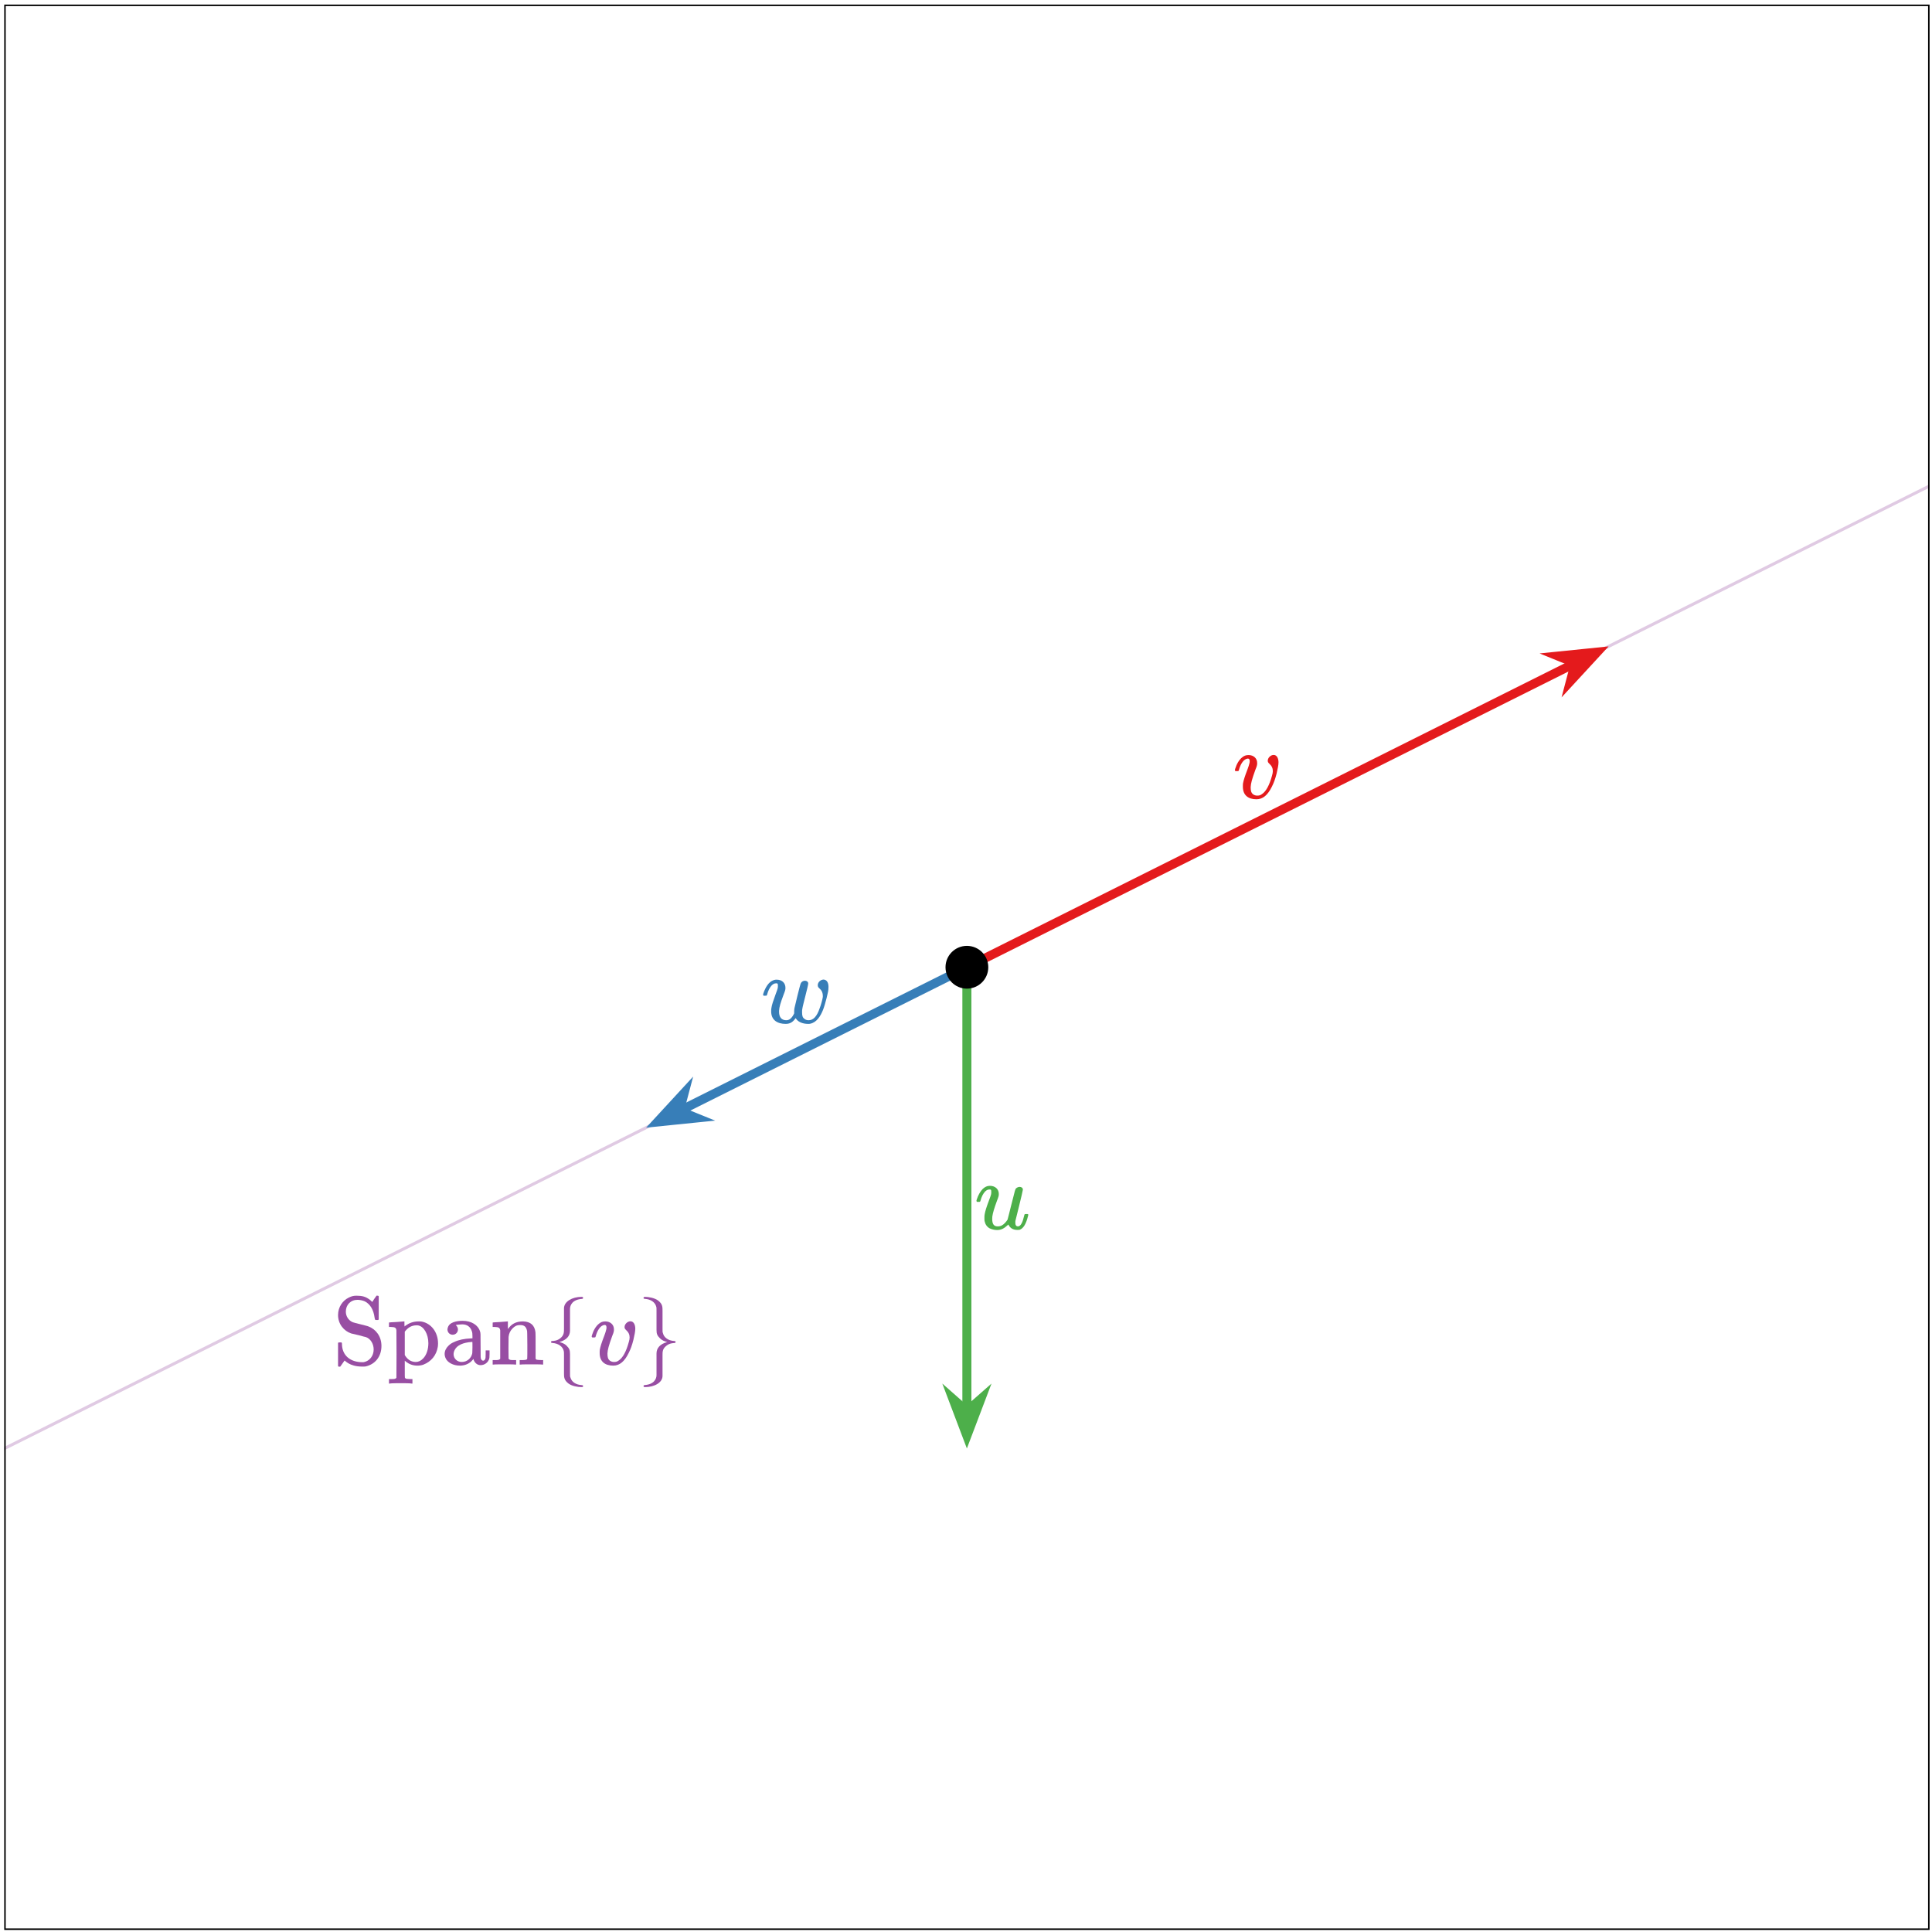
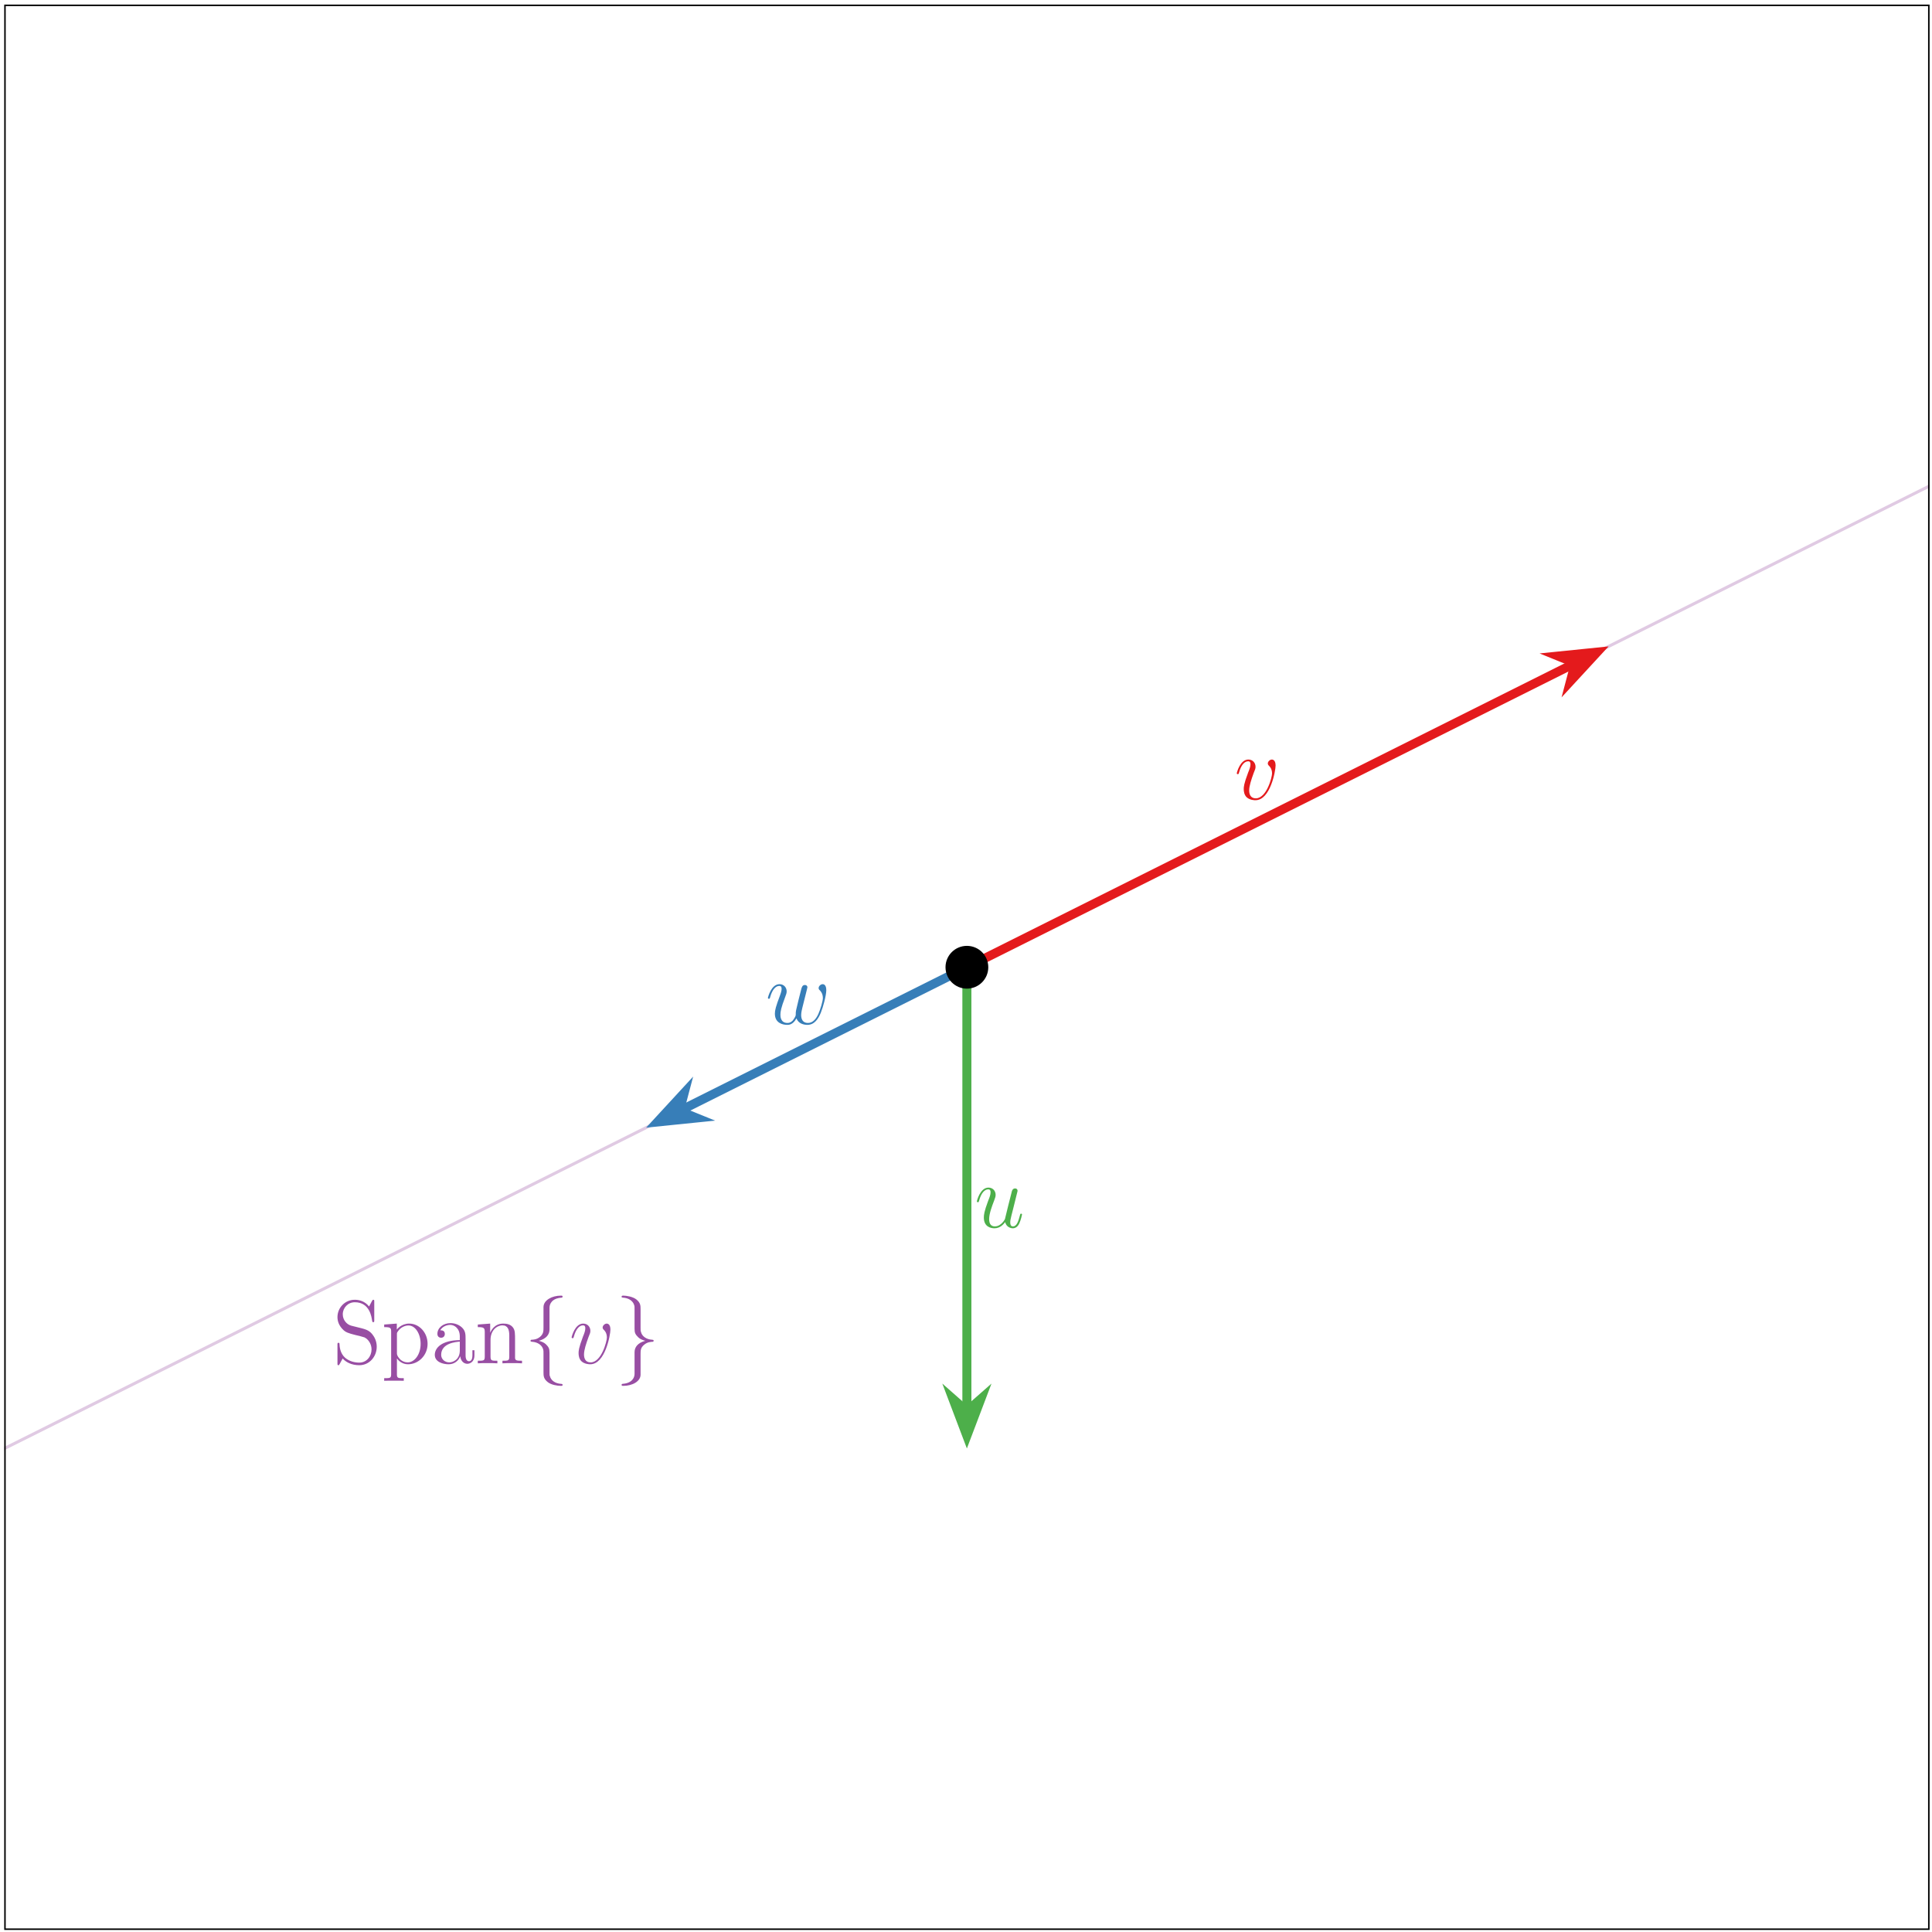
<svg xmlns="http://www.w3.org/2000/svg" xmlns:xlink="http://www.w3.org/1999/xlink" width="256pt" height="256pt" viewBox="0 0 256 256" version="1.1">
  <defs>
    <g>
      <symbol overflow="visible" id="glyph0-0">
-         <path style="stroke:none;" d="M 0.641 0 L 2.594 0 L 2.594 -6.906 L 0.641 -6.906 Z M 1.297 -0.641 L 1.297 -6.25 L 1.938 -6.25 L 1.938 -0.641 Z M 1.297 -0.641 " />
+         <path style="stroke:none;" d="" />
      </symbol>
      <symbol overflow="visible" id="glyph0-1">
-         <path style="stroke:none;" d="M 1.156 -2.938 L 0.984 -2.938 C 0.797 -2.938 0.75 -2.922 0.719 -2.875 C 0.719 -2.844 0.719 -2.469 0.719 -1.312 L 0.719 0.203 C 0.766 0.266 0.766 0.281 0.875 0.281 C 0.953 0.281 0.984 0.281 1.016 0.266 C 1.016 0.25 1.469 -0.359 1.578 -0.531 C 1.625 -0.578 2.188 0.266 3.906 0.266 C 4.188 0.266 4.234 0.266 4.359 0.25 C 5.594 -0.016 6.469 -1.016 6.469 -2.469 C 6.469 -3.75 5.719 -4.672 4.797 -5.031 C 4.594 -5.141 2.844 -5.516 2.594 -5.641 C 2.062 -5.906 1.75 -6.438 1.75 -7.016 C 1.75 -7.922 2.391 -8.578 3.297 -8.578 C 3.609 -8.578 3.969 -8.5 4.266 -8.375 C 4.969 -8.016 5.422 -7.281 5.562 -6.203 C 5.625 -5.922 5.609 -5.906 5.797 -5.906 L 6.031 -5.906 L 6.109 -5.984 L 6.109 -9.047 C 6.062 -9.109 6.062 -9.125 5.953 -9.125 C 5.875 -9.125 5.844 -9.125 5.812 -9.125 C 5.797 -9.109 5.672 -8.906 5.516 -8.703 L 5.25 -8.297 C 5.141 -8.406 4.969 -8.578 4.812 -8.672 C 4.344 -9 3.906 -9.125 3.141 -9.125 C 2.719 -9.125 2.453 -9.031 2.109 -8.859 C 1.359 -8.484 0.719 -7.656 0.719 -6.562 C 0.719 -5.375 1.484 -4.453 2.453 -4.125 C 2.516 -4.109 2.969 -4 3.453 -3.891 C 3.906 -3.75 4.359 -3.656 4.406 -3.641 C 5.016 -3.438 5.438 -2.75 5.438 -2 C 5.438 -1.156 4.906 -0.484 4.156 -0.328 C 4.109 -0.312 4.031 -0.312 3.953 -0.312 C 2.344 -0.312 1.234 -1.203 1.234 -2.766 C 1.234 -2.891 1.203 -2.891 1.156 -2.938 Z M 1.156 -2.938 " />
+         <path style="stroke:none;" d="M 2.484 -4.984 C 1.875 -5.141 1.344 -5.734 1.344 -6.5 C 1.344 -7.344 2.016 -8.094 2.938 -8.094 C 4.906 -8.094 5.156 -6.156 5.234 -5.641 C 5.266 -5.5 5.266 -5.453 5.375 -5.453 C 5.516 -5.453 5.516 -5.516 5.516 -5.719 L 5.516 -8.141 C 5.516 -8.359 5.516 -8.422 5.391 -8.422 C 5.359 -8.422 5.312 -8.422 5.219 -8.266 L 4.828 -7.531 C 4.25 -8.266 3.469 -8.422 2.938 -8.422 C 1.609 -8.422 0.641 -7.344 0.641 -6.125 C 0.641 -5.562 0.844 -5.031 1.297 -4.547 C 1.703 -4.094 2.125 -3.984 2.969 -3.766 C 3.391 -3.672 4.047 -3.5 4.219 -3.438 C 4.781 -3.156 5.156 -2.516 5.156 -1.844 C 5.156 -0.938 4.516 -0.094 3.531 -0.094 C 2.984 -0.094 2.25 -0.234 1.656 -0.734 C 0.969 -1.359 0.922 -2.219 0.906 -2.625 C 0.891 -2.719 0.797 -2.719 0.781 -2.719 C 0.641 -2.719 0.641 -2.656 0.641 -2.438 L 0.641 -0.031 C 0.641 0.188 0.641 0.25 0.766 0.25 C 0.844 0.25 0.844 0.234 0.938 0.078 C 0.984 -0.016 1.234 -0.453 1.328 -0.641 C 1.75 -0.156 2.516 0.25 3.531 0.25 C 4.875 0.25 5.844 -0.891 5.844 -2.203 C 5.844 -2.922 5.562 -3.469 5.25 -3.859 C 4.812 -4.406 4.266 -4.531 3.797 -4.656 Z M 2.484 -4.984 " />
      </symbol>
      <symbol overflow="visible" id="glyph0-2">
-         <path style="stroke:none;" d="M 0.469 1.922 L 0.266 1.922 L 0.266 2.516 L 0.359 2.516 C 0.531 2.469 1.516 2.469 1.812 2.469 C 2.109 2.469 3.094 2.469 3.266 2.516 L 3.375 2.516 L 3.375 1.922 L 3.156 1.922 C 2.906 1.922 2.609 1.891 2.531 1.875 C 2.469 1.859 2.391 1.781 2.375 1.734 C 2.359 1.703 2.359 1.328 2.359 0.578 L 2.359 -0.516 L 2.469 -0.422 C 2.906 -0.047 3.453 0.141 4.016 0.141 C 4.281 0.141 4.547 0.109 4.812 0.016 C 5.859 -0.391 6.547 -1.219 6.734 -2.344 C 6.75 -2.453 6.766 -2.609 6.766 -2.797 C 6.766 -4.344 5.812 -5.453 4.641 -5.688 C 4.5 -5.719 4.438 -5.719 4.219 -5.719 C 3.453 -5.719 2.906 -5.484 2.438 -5.141 L 2.328 -5.047 L 2.312 -5.391 L 2.312 -5.719 L 2.281 -5.719 C 2.25 -5.719 1.797 -5.688 1.266 -5.641 C 0.734 -5.625 0.297 -5.578 0.281 -5.578 C 0.266 -5.578 0.266 -5.562 0.266 -5.281 L 0.266 -4.984 L 0.5 -4.984 C 1.062 -4.969 1.203 -4.891 1.25 -4.547 C 1.25 -4.484 1.266 -2.922 1.266 -1.375 C 1.266 0.188 1.25 1.703 1.25 1.734 C 1.172 1.906 0.953 1.922 0.641 1.922 Z M 5.484 -2.828 C 5.484 -2.031 5.25 -1.281 4.797 -0.812 C 4.5 -0.5 4.172 -0.344 3.812 -0.344 C 3.125 -0.344 2.656 -0.75 2.359 -1.266 L 2.359 -4.359 C 2.719 -4.812 3.156 -5.203 3.953 -5.203 C 4.016 -5.203 4.078 -5.188 4.125 -5.188 C 4.891 -5.062 5.484 -4.031 5.484 -2.828 Z M 5.484 -2.828 " />
+         <path style="stroke:none;" d="M 2.922 1.969 C 2.156 1.969 2.016 1.969 2.016 1.438 L 2.016 -0.641 C 2.234 -0.344 2.719 0.125 3.484 0.125 C 4.859 0.125 6.078 -1.047 6.078 -2.578 C 6.078 -4.094 4.953 -5.266 3.641 -5.266 C 2.594 -5.266 2.031 -4.516 2 -4.469 L 2 -5.266 L 0.328 -5.141 L 0.328 -4.797 C 1.172 -4.797 1.25 -4.703 1.25 -4.188 L 1.25 1.438 C 1.25 1.969 1.109 1.969 0.328 1.969 L 0.328 2.312 C 0.641 2.297 1.297 2.297 1.625 2.297 C 1.969 2.297 2.625 2.297 2.922 2.312 Z M 2.016 -3.812 C 2.016 -4.047 2.016 -4.047 2.156 -4.25 C 2.516 -4.781 3.094 -5.016 3.547 -5.016 C 4.453 -5.016 5.156 -3.922 5.156 -2.578 C 5.156 -1.156 4.344 -0.125 3.438 -0.125 C 3.062 -0.125 2.719 -0.281 2.469 -0.5 C 2.203 -0.781 2.016 -1.016 2.016 -1.344 Z M 2.016 -3.812 " />
      </symbol>
      <symbol overflow="visible" id="glyph0-3">
-         <path style="stroke:none;" d="M 1.5 -3.953 C 1.922 -3.953 2.203 -4.281 2.203 -4.656 C 2.203 -4.859 2.078 -5.109 1.922 -5.219 C 1.922 -5.281 2.625 -5.328 2.781 -5.328 C 3.438 -5.328 3.875 -4.969 4.047 -4.406 C 4.109 -4.234 4.125 -4.078 4.125 -3.75 L 4.125 -3.469 L 3.938 -3.469 C 3 -3.422 2.312 -3.281 1.688 -2.984 C 1.359 -2.844 1.172 -2.719 0.953 -2.5 C 0.672 -2.234 0.438 -1.859 0.438 -1.391 C 0.438 -1.219 0.484 -1.047 0.547 -0.891 C 0.797 -0.266 1.578 0.141 2.469 0.141 C 3.016 0.141 3.516 -0.031 3.938 -0.391 C 4.047 -0.484 4.172 -0.656 4.266 -0.75 L 4.266 -0.703 C 4.375 -0.281 4.734 0.078 5.188 0.078 C 5.766 0.078 6.203 -0.297 6.344 -0.766 C 6.375 -0.859 6.375 -0.875 6.391 -1.375 L 6.391 -1.875 L 5.875 -1.875 L 5.875 -1.406 C 5.875 -0.906 5.859 -0.828 5.797 -0.703 C 5.734 -0.578 5.641 -0.516 5.547 -0.516 C 5.438 -0.516 5.344 -0.578 5.281 -0.703 C 5.203 -0.859 5.203 -0.812 5.203 -2.516 C 5.203 -4.203 5.203 -4.172 5.125 -4.406 C 4.875 -5.234 3.984 -5.797 2.828 -5.797 C 1.859 -5.797 1.141 -5.531 0.922 -5.062 C 0.859 -4.922 0.812 -4.781 0.812 -4.656 C 0.812 -4.281 1.094 -3.953 1.5 -3.953 Z M 4.125 -2.266 C 4.109 -1.547 4.109 -1.5 4.078 -1.406 C 3.938 -0.844 3.422 -0.344 2.703 -0.344 C 2.094 -0.344 1.625 -0.797 1.625 -1.375 C 1.625 -1.578 1.688 -1.781 1.781 -1.953 C 2.094 -2.562 2.875 -2.922 4.047 -3 C 4.062 -3.016 4.109 -3.016 4.109 -3.016 C 4.125 -3.016 4.125 -2.688 4.125 -2.266 Z M 4.125 -2.266 " />
+         <path style="stroke:none;" d="M 4.609 -3.188 C 4.609 -3.844 4.609 -4.312 4.094 -4.781 C 3.672 -5.156 3.125 -5.328 2.609 -5.328 C 1.625 -5.328 0.875 -4.688 0.875 -3.906 C 0.875 -3.562 1.094 -3.391 1.375 -3.391 C 1.656 -3.391 1.859 -3.594 1.859 -3.891 C 1.859 -4.375 1.438 -4.375 1.25 -4.375 C 1.531 -4.875 2.109 -5.094 2.578 -5.094 C 3.125 -5.094 3.844 -4.641 3.844 -3.562 L 3.844 -3.078 C 1.438 -3.047 0.531 -2.047 0.531 -1.125 C 0.531 -0.172 1.625 0.125 2.359 0.125 C 3.141 0.125 3.688 -0.359 3.906 -0.938 C 3.953 -0.375 4.328 0.062 4.844 0.062 C 5.094 0.062 5.781 -0.109 5.781 -1.062 L 5.781 -1.734 L 5.516 -1.734 L 5.516 -1.062 C 5.516 -0.375 5.234 -0.281 5.062 -0.281 C 4.609 -0.281 4.609 -0.922 4.609 -1.094 Z M 3.844 -1.688 C 3.844 -0.516 2.969 -0.125 2.453 -0.125 C 1.859 -0.125 1.375 -0.547 1.375 -1.125 C 1.375 -2.703 3.406 -2.844 3.844 -2.875 Z M 3.844 -1.688 " />
      </symbol>
      <symbol overflow="visible" id="glyph0-4">
-         <path style="stroke:none;" d="M 2.438 -0.781 C 2.438 -0.797 2.422 -1.484 2.422 -2.172 C 2.422 -2.875 2.438 -3.578 2.438 -3.656 C 2.484 -4.125 2.656 -4.484 2.969 -4.797 C 3.25 -5.078 3.484 -5.234 3.984 -5.234 C 4.562 -5.234 4.781 -4.969 4.891 -4.438 C 4.906 -4.328 4.906 -4.172 4.922 -2.594 C 4.922 -1.625 4.922 -0.828 4.906 -0.797 C 4.906 -0.609 4.547 -0.594 4.219 -0.594 L 3.906 -0.594 L 3.906 0 L 4.016 0 C 4.188 -0.031 5.172 -0.031 5.469 -0.031 C 5.766 -0.031 6.75 -0.031 6.922 0 L 7.016 0 L 7.016 -0.594 L 6.812 -0.594 C 6.547 -0.594 6.266 -0.625 6.172 -0.641 C 6.109 -0.656 6.047 -0.719 6.016 -0.781 C 6.016 -0.797 6.016 -1.328 6.016 -2.469 C 6.016 -3.516 6.016 -4.172 6 -4.266 C 5.891 -5.203 5.359 -5.688 4.359 -5.719 C 3.375 -5.719 2.797 -5.344 2.375 -4.734 L 2.359 -4.719 C 2.344 -4.719 2.344 -4.812 2.344 -5.203 L 2.344 -5.719 L 2.312 -5.719 C 2.281 -5.719 1.844 -5.688 1.328 -5.641 C 0.797 -5.625 0.359 -5.578 0.344 -5.578 C 0.328 -5.578 0.328 -5.562 0.328 -5.281 L 0.328 -4.984 L 0.562 -4.984 C 1.125 -4.969 1.266 -4.891 1.328 -4.547 C 1.328 -4.484 1.328 -3.547 1.328 -2.625 C 1.328 -1.703 1.328 -0.797 1.328 -0.781 C 1.234 -0.609 1.016 -0.594 0.719 -0.594 L 0.328 -0.594 L 0.328 0 L 0.422 0 C 0.594 -0.031 1.578 -0.031 1.875 -0.031 C 2.172 -0.031 3.156 -0.031 3.328 0 L 3.438 0 L 3.438 -0.594 L 3.047 -0.594 C 2.734 -0.594 2.531 -0.609 2.438 -0.781 Z M 2.438 -0.781 " />
+         <path style="stroke:none;" d="M 5.312 -2.906 C 5.312 -4.016 5.312 -4.344 5.047 -4.734 C 4.703 -5.203 4.141 -5.266 3.734 -5.266 C 2.562 -5.266 2.109 -4.281 2.016 -4.047 L 2.016 -5.266 L 0.375 -5.141 L 0.375 -4.797 C 1.188 -4.797 1.297 -4.703 1.297 -4.125 L 1.297 -0.891 C 1.297 -0.344 1.156 -0.344 0.375 -0.344 L 0.375 0 C 0.688 -0.031 1.344 -0.031 1.672 -0.031 C 2.016 -0.031 2.672 -0.031 2.969 0 L 2.969 -0.344 C 2.219 -0.344 2.062 -0.344 2.062 -0.891 L 2.062 -3.109 C 2.062 -4.359 2.891 -5.031 3.641 -5.031 C 4.375 -5.031 4.547 -4.422 4.547 -3.688 L 4.547 -0.891 C 4.547 -0.344 4.406 -0.344 3.641 -0.344 L 3.641 0 C 3.938 -0.031 4.594 -0.031 4.922 -0.031 C 5.266 -0.031 5.922 -0.031 6.234 0 L 6.234 -0.344 C 5.625 -0.344 5.328 -0.344 5.312 -0.703 Z M 5.312 -2.906 " />
      </symbol>
      <symbol overflow="visible" id="glyph1-0">
        <path style="stroke:none;" d="" />
      </symbol>
      <symbol overflow="visible" id="glyph1-1">
        <path style="stroke:none;" d="M 3.375 -7.375 C 3.375 -7.859 3.688 -8.625 5 -8.703 C 5.062 -8.719 5.109 -8.766 5.109 -8.828 C 5.109 -8.969 5.016 -8.969 4.875 -8.969 C 3.688 -8.969 2.594 -8.359 2.578 -7.469 L 2.578 -4.75 C 2.578 -4.281 2.578 -3.891 2.109 -3.5 C 1.688 -3.156 1.234 -3.125 0.969 -3.125 C 0.906 -3.109 0.859 -3.062 0.859 -2.984 C 0.859 -2.875 0.938 -2.875 1.047 -2.859 C 1.844 -2.812 2.422 -2.375 2.547 -1.797 C 2.578 -1.656 2.578 -1.641 2.578 -1.203 L 2.578 1.156 C 2.578 1.656 2.578 2.047 3.156 2.5 C 3.625 2.859 4.406 2.984 4.875 2.984 C 5.016 2.984 5.109 2.984 5.109 2.859 C 5.109 2.734 5.031 2.734 4.906 2.719 C 4.156 2.672 3.578 2.297 3.422 1.688 C 3.375 1.578 3.375 1.547 3.375 1.125 L 3.375 -1.391 C 3.375 -1.938 3.281 -2.141 2.906 -2.516 C 2.656 -2.766 2.312 -2.891 1.969 -2.984 C 2.953 -3.266 3.375 -3.812 3.375 -4.5 Z M 3.375 -7.375 " />
      </symbol>
      <symbol overflow="visible" id="glyph1-2">
        <path style="stroke:none;" d="M 2.578 1.406 C 2.578 1.875 2.266 2.641 0.969 2.719 C 0.906 2.734 0.859 2.781 0.859 2.859 C 0.859 2.984 0.984 2.984 1.094 2.984 C 2.266 2.984 3.375 2.406 3.375 1.5 L 3.375 -1.234 C 3.375 -1.703 3.375 -2.078 3.859 -2.469 C 4.281 -2.828 4.734 -2.844 5 -2.859 C 5.062 -2.875 5.109 -2.922 5.109 -2.984 C 5.109 -3.109 5.031 -3.109 4.906 -3.125 C 4.125 -3.172 3.547 -3.594 3.422 -4.188 C 3.375 -4.312 3.375 -4.344 3.375 -4.766 L 3.375 -7.141 C 3.375 -7.641 3.375 -8.016 2.812 -8.469 C 2.328 -8.844 1.5 -8.969 1.094 -8.969 C 0.984 -8.969 0.859 -8.969 0.859 -8.828 C 0.859 -8.719 0.938 -8.719 1.047 -8.703 C 1.812 -8.656 2.391 -8.266 2.547 -7.656 C 2.578 -7.547 2.578 -7.531 2.578 -7.094 L 2.578 -4.594 C 2.578 -4.047 2.672 -3.844 3.062 -3.453 C 3.312 -3.203 3.656 -3.078 4 -2.984 C 3.016 -2.719 2.578 -2.156 2.578 -1.469 Z M 2.578 1.406 " />
      </symbol>
      <symbol overflow="visible" id="glyph2-0">
-         <path style="stroke:none;" d="M 0.641 0 L 2.594 0 L 2.594 -6.906 L 0.641 -6.906 Z M 1.297 -0.641 L 1.297 -6.25 L 1.938 -6.25 L 1.938 -0.641 Z M 1.297 -0.641 " />
+         <path style="stroke:none;" d="" />
      </symbol>
      <symbol overflow="visible" id="glyph2-1">
-         <path style="stroke:none;" d="M 3.125 0.141 C 3.984 0.141 4.625 -0.422 5.172 -1.531 C 5.438 -2.062 5.609 -2.531 5.797 -3.266 C 5.953 -3.938 6.047 -4.406 6.047 -4.75 C 6.047 -5.234 5.859 -5.734 5.406 -5.734 C 5.016 -5.734 4.625 -5.359 4.625 -4.969 C 4.625 -4.828 4.672 -4.719 4.797 -4.609 C 5.156 -4.281 5.297 -3.984 5.297 -3.594 C 5.297 -3.406 5.266 -3.266 5.188 -2.984 C 4.844 -1.719 4.391 -0.891 3.859 -0.547 C 3.656 -0.391 3.5 -0.344 3.234 -0.344 C 2.844 -0.344 2.531 -0.547 2.422 -0.891 C 2.375 -1.078 2.359 -1.219 2.359 -1.469 C 2.391 -1.984 2.516 -2.469 2.984 -3.766 C 3.094 -4.031 3.188 -4.281 3.188 -4.344 C 3.219 -4.422 3.219 -4.562 3.219 -4.672 C 3.219 -5.297 2.734 -5.719 2.078 -5.719 C 1.719 -5.719 1.484 -5.609 1.266 -5.438 C 0.812 -5.094 0.5 -4.516 0.312 -3.906 C 0.281 -3.812 0.266 -3.75 0.266 -3.719 C 0.266 -3.672 0.328 -3.625 0.344 -3.594 L 0.531 -3.594 C 0.781 -3.594 0.734 -3.594 0.797 -3.719 C 1 -4.5 1.375 -5.062 1.781 -5.203 C 1.859 -5.234 1.938 -5.25 2 -5.25 C 2.156 -5.25 2.234 -5.125 2.234 -4.922 C 2.234 -4.797 2.219 -4.641 2.156 -4.484 C 2.156 -4.422 2.047 -4.125 1.953 -3.859 C 1.562 -2.844 1.422 -2.375 1.344 -1.953 C 1.328 -1.859 1.328 -1.688 1.328 -1.516 C 1.328 -0.391 2.047 0.141 3.125 0.141 Z M 3.125 0.141 " />
+         <path style="stroke:none;" d="M 5.469 -4.469 C 5.469 -5.219 5.078 -5.266 4.984 -5.266 C 4.703 -5.266 4.438 -4.984 4.438 -4.75 C 4.438 -4.609 4.516 -4.516 4.562 -4.469 C 4.688 -4.359 5 -4.047 5 -3.422 C 5 -2.922 4.281 -0.125 2.844 -0.125 C 2.109 -0.125 1.969 -0.734 1.969 -1.172 C 1.969 -1.766 2.25 -2.609 2.562 -3.469 C 2.766 -3.953 2.812 -4.078 2.812 -4.312 C 2.812 -4.812 2.453 -5.266 1.859 -5.266 C 0.766 -5.266 0.328 -3.531 0.328 -3.438 C 0.328 -3.391 0.375 -3.328 0.453 -3.328 C 0.562 -3.328 0.578 -3.375 0.625 -3.547 C 0.906 -4.578 1.375 -5.031 1.828 -5.031 C 1.938 -5.031 2.141 -5.031 2.141 -4.641 C 2.141 -4.328 2.016 -3.984 1.828 -3.531 C 1.25 -2 1.25 -1.625 1.25 -1.344 C 1.25 -1.078 1.297 -0.578 1.656 -0.25 C 2.094 0.125 2.688 0.125 2.797 0.125 C 4.781 0.125 5.469 -3.797 5.469 -4.469 Z M 5.469 -4.469 " />
      </symbol>
      <symbol overflow="visible" id="glyph2-2">
-         <path style="stroke:none;" d="M 5.812 -5.578 C 5.594 -5.578 5.359 -5.453 5.266 -5.234 C 5.156 -5.031 4.438 -2 4.438 -1.984 C 4.406 -1.875 4.406 -1.75 4.391 -1.547 L 4.391 -1.25 L 4.328 -1.125 C 4.047 -0.594 3.75 -0.344 3.344 -0.344 C 2.703 -0.344 2.391 -0.766 2.391 -1.438 L 2.391 -1.609 C 2.422 -2.109 2.562 -2.594 3 -3.766 C 3.219 -4.312 3.234 -4.422 3.234 -4.641 C 3.234 -5.25 2.812 -5.719 2.078 -5.719 C 1.969 -5.719 1.859 -5.719 1.781 -5.688 C 1.281 -5.562 0.875 -5.156 0.562 -4.516 C 0.438 -4.281 0.391 -4.125 0.312 -3.906 C 0.281 -3.812 0.266 -3.75 0.266 -3.719 C 0.266 -3.672 0.328 -3.625 0.344 -3.594 L 0.531 -3.594 C 0.781 -3.594 0.734 -3.594 0.797 -3.719 C 0.938 -4.266 1.156 -4.688 1.422 -4.969 C 1.625 -5.156 1.781 -5.234 2 -5.234 L 2.062 -5.234 C 2.219 -5.234 2.234 -5.141 2.234 -4.906 C 2.234 -4.641 2.234 -4.578 1.953 -3.844 C 1.594 -2.859 1.438 -2.391 1.375 -1.969 C 1.344 -1.859 1.344 -1.672 1.344 -1.5 C 1.344 -0.375 2.156 0.141 3.266 0.141 C 3.953 0.141 4.281 -0.203 4.594 -0.625 C 4.844 -0.141 5.484 0.141 6.25 0.141 C 6.328 0.141 6.406 0.141 6.484 0.125 C 7.344 -0.031 7.859 -0.844 8.203 -1.688 C 8.359 -2.078 8.516 -2.625 8.688 -3.281 C 8.859 -4.016 8.938 -4.25 8.938 -4.766 C 8.938 -5.281 8.75 -5.641 8.391 -5.719 C 8.359 -5.719 8.328 -5.734 8.297 -5.734 C 7.922 -5.734 7.516 -5.406 7.516 -4.984 C 7.516 -4.828 7.578 -4.688 7.719 -4.578 C 8.031 -4.312 8.188 -4.016 8.188 -3.531 C 8.188 -3.469 8.188 -3.406 8.172 -3.344 C 8.141 -3.109 7.922 -2.297 7.766 -1.922 C 7.406 -0.859 6.938 -0.344 6.312 -0.344 C 6.094 -0.344 5.938 -0.391 5.781 -0.5 C 5.516 -0.688 5.438 -0.891 5.438 -1.391 C 5.438 -1.625 5.438 -1.703 5.469 -1.844 C 5.531 -2.328 6.25 -4.891 6.25 -5.203 C 6.25 -5.453 6.047 -5.578 5.812 -5.578 Z M 5.812 -5.578 " />
+         <path style="stroke:none;" d="M 4.109 -0.734 C 4.375 -0.016 5.109 0.125 5.562 0.125 C 6.484 0.125 7.016 -0.672 7.344 -1.5 C 7.625 -2.188 8.062 -3.766 8.062 -4.469 C 8.062 -5.203 7.703 -5.266 7.594 -5.266 C 7.297 -5.266 7.047 -4.984 7.047 -4.75 C 7.047 -4.609 7.125 -4.516 7.188 -4.469 C 7.297 -4.359 7.609 -4.047 7.609 -3.422 C 7.609 -3.016 7.266 -1.891 7.016 -1.328 C 6.688 -0.594 6.234 -0.125 5.625 -0.125 C 4.953 -0.125 4.734 -0.625 4.734 -1.172 C 4.734 -1.516 4.844 -1.938 4.891 -2.141 L 5.391 -4.141 C 5.453 -4.391 5.562 -4.812 5.562 -4.859 C 5.562 -5.031 5.422 -5.156 5.234 -5.156 C 4.891 -5.156 4.812 -4.859 4.734 -4.562 C 4.609 -4.094 4.109 -2.078 4.062 -1.812 C 4.016 -1.609 4.016 -1.484 4.016 -1.219 C 4.016 -0.938 3.641 -0.484 3.625 -0.453 C 3.484 -0.328 3.297 -0.125 2.922 -0.125 C 1.984 -0.125 1.984 -1.016 1.984 -1.219 C 1.984 -1.609 2.062 -2.125 2.609 -3.547 C 2.75 -3.922 2.812 -4.078 2.812 -4.312 C 2.812 -4.812 2.453 -5.266 1.859 -5.266 C 0.766 -5.266 0.328 -3.531 0.328 -3.438 C 0.328 -3.391 0.375 -3.328 0.453 -3.328 C 0.562 -3.328 0.578 -3.375 0.625 -3.547 C 0.922 -4.609 1.391 -5.031 1.828 -5.031 C 1.953 -5.031 2.141 -5.016 2.141 -4.641 C 2.141 -4.578 2.141 -4.328 1.938 -3.797 C 1.375 -2.312 1.25 -1.812 1.25 -1.359 C 1.25 -0.109 2.281 0.125 2.891 0.125 C 3.094 0.125 3.641 0.125 4.109 -0.734 Z M 4.109 -0.734 " />
      </symbol>
      <symbol overflow="visible" id="glyph2-3">
-         <path style="stroke:none;" d="M 6 -5.578 C 5.828 -5.578 5.656 -5.5 5.531 -5.391 C 5.406 -5.266 5.422 -5.328 4.891 -3.203 C 4.625 -2.141 4.406 -1.25 4.391 -1.234 C 4.359 -1.172 4.172 -0.922 4.062 -0.812 C 3.797 -0.531 3.531 -0.344 3.078 -0.344 C 2.5 -0.344 2.359 -0.766 2.359 -1.359 C 2.359 -1.469 2.359 -1.547 2.375 -1.656 C 2.453 -2.156 2.594 -2.656 3 -3.766 C 3.219 -4.312 3.234 -4.422 3.234 -4.641 C 3.234 -5.266 2.766 -5.719 2.047 -5.719 C 1.656 -5.719 1.391 -5.562 1.109 -5.312 C 0.797 -5 0.484 -4.469 0.312 -3.906 C 0.281 -3.812 0.266 -3.75 0.266 -3.719 C 0.266 -3.672 0.328 -3.625 0.344 -3.594 L 0.531 -3.594 C 0.781 -3.594 0.734 -3.594 0.797 -3.719 C 0.938 -4.266 1.156 -4.688 1.422 -4.969 C 1.625 -5.156 1.781 -5.234 2 -5.234 L 2.062 -5.234 C 2.219 -5.234 2.234 -5.141 2.234 -4.906 C 2.234 -4.641 2.234 -4.578 1.953 -3.844 C 1.578 -2.844 1.438 -2.391 1.359 -1.938 C 1.328 -1.781 1.328 -1.719 1.328 -1.469 C 1.328 -1.234 1.328 -1.156 1.344 -1.062 C 1.438 -0.609 1.656 -0.297 2 -0.094 C 2.281 0.047 2.672 0.141 3.016 0.141 C 3.609 0.141 4 -0.141 4.344 -0.453 C 4.422 -0.531 4.5 -0.594 4.5 -0.594 C 4.688 -0.172 5.062 0.125 5.672 0.125 C 5.859 0.125 5.875 0.125 5.984 0.109 C 6.469 -0.062 6.828 -0.609 7.094 -1.672 C 7.125 -1.781 7.141 -1.828 7.141 -1.859 C 7.141 -1.984 7.078 -1.984 6.891 -1.984 C 6.688 -1.984 6.656 -1.969 6.625 -1.875 C 6.484 -1.328 6.406 -1.047 6.297 -0.828 C 6.156 -0.516 5.984 -0.359 5.797 -0.344 C 5.484 -0.344 5.422 -0.562 5.422 -0.875 C 5.422 -0.953 5.422 -1.016 5.438 -1.094 C 5.438 -1.094 6.422 -5.031 6.422 -5.203 C 6.422 -5.453 6.219 -5.578 6 -5.578 Z M 6 -5.578 " />
+         <path style="stroke:none;" d="M 4.078 -0.688 C 4.234 -0.031 4.812 0.125 5.094 0.125 C 5.469 0.125 5.766 -0.125 5.953 -0.531 C 6.156 -0.969 6.312 -1.672 6.312 -1.703 C 6.312 -1.766 6.266 -1.812 6.188 -1.812 C 6.078 -1.812 6.078 -1.75 6.031 -1.578 C 5.812 -0.75 5.594 -0.125 5.109 -0.125 C 4.75 -0.125 4.75 -0.516 4.75 -0.672 C 4.75 -0.938 4.797 -1.062 4.906 -1.562 C 5 -1.891 5.078 -2.219 5.156 -2.547 L 5.641 -4.5 C 5.719 -4.797 5.719 -4.812 5.719 -4.859 C 5.719 -5.031 5.578 -5.156 5.406 -5.156 C 5.062 -5.156 4.969 -4.859 4.906 -4.547 C 4.781 -4.094 4.141 -1.516 4.047 -1.094 C 4.047 -1.094 3.578 -0.125 2.703 -0.125 C 2.078 -0.125 1.953 -0.656 1.953 -1.094 C 1.953 -1.781 2.297 -2.734 2.609 -3.531 C 2.75 -3.922 2.812 -4.078 2.812 -4.312 C 2.812 -4.828 2.438 -5.266 1.859 -5.266 C 0.766 -5.266 0.328 -3.531 0.328 -3.438 C 0.328 -3.391 0.375 -3.328 0.453 -3.328 C 0.562 -3.328 0.578 -3.375 0.625 -3.547 C 0.906 -4.578 1.375 -5.031 1.828 -5.031 C 1.953 -5.031 2.141 -5.016 2.141 -4.641 C 2.141 -4.328 2.016 -3.984 1.828 -3.531 C 1.297 -2.109 1.25 -1.656 1.25 -1.297 C 1.25 -0.078 2.156 0.125 2.656 0.125 C 3.422 0.125 3.844 -0.406 4.078 -0.688 Z M 4.078 -0.688 " />
      </symbol>
    </g>
    <clipPath id="clip1">
      <path d="M 0.559 37 L 255.68 37 L 255.68 219 L 0.559 219 Z M 0.559 37 " />
    </clipPath>
    <clipPath id="clip2">
      <path d="M 0.559 0.605 L 255.68 0.605 L 255.68 255.727 L 0.559 255.727 Z M 0.559 0.605 " />
    </clipPath>
  </defs>
  <g id="surface1">
    <g clip-path="url(#clip1)" clip-rule="nonzero">
      <path style="fill:none;stroke-width:0.399;stroke-linecap:butt;stroke-linejoin:miter;stroke:rgb(87.883%,79.175%,89.177%);stroke-opacity:1;stroke-miterlimit:10;" d="M -170.079 -85.042 L 170.081 85.04 " transform="matrix(1,0,0,-1,128.118,128.165)" />
    </g>
    <g style="fill:rgb(59.61%,30.589%,63.919%);fill-opacity:1;">
-       <use xlink:href="#glyph0-1" x="44.075" y="180.812" />
-       <use xlink:href="#glyph0-2" x="51.276" y="180.812" />
-       <use xlink:href="#glyph0-3" x="58.477" y="180.812" />
-       <use xlink:href="#glyph0-4" x="64.953" y="180.812" />
+       <use xlink:href="#glyph0-1" x="44.075" y="180.648" />
+       <use xlink:href="#glyph0-2" x="50.579" y="180.648" />
+       <use xlink:href="#glyph0-3" x="57.082" y="180.648" />
+       <use xlink:href="#glyph0-4" x="62.936" y="180.648" />
    </g>
    <g style="fill:rgb(59.61%,30.589%,63.919%);fill-opacity:1;">
-       <use xlink:href="#glyph1-1" x="72.154" y="180.812" />
+       <use xlink:href="#glyph1-1" x="69.438" y="180.648" />
    </g>
    <g style="fill:rgb(59.61%,30.589%,63.919%);fill-opacity:1;">
-       <use xlink:href="#glyph2-1" x="78.131" y="180.812" />
+       <use xlink:href="#glyph2-1" x="75.415" y="180.648" />
    </g>
    <g style="fill:rgb(59.61%,30.589%,63.919%);fill-opacity:1;">
-       <use xlink:href="#glyph1-2" x="84.413" y="180.812" />
+       <use xlink:href="#glyph1-2" x="81.504" y="180.648" />
    </g>
    <path style="fill:none;stroke-width:1.196;stroke-linecap:butt;stroke-linejoin:miter;stroke:rgb(89.409%,10.199%,10.979%);stroke-opacity:1;stroke-miterlimit:10;" d="M -0.001 0.001 L 80.347 40.173 " transform="matrix(1,0,0,-1,128.118,128.165)" />
    <path style="fill-rule:nonzero;fill:rgb(89.409%,10.199%,10.979%);fill-opacity:1;stroke-width:1.196;stroke-linecap:butt;stroke-linejoin:miter;stroke:rgb(89.409%,10.199%,10.979%);stroke-opacity:1;stroke-miterlimit:10;" d="M 6.802 -0.001 L 1.93 1.846 L 3.553 -0.001 L 1.932 -1.845 Z M 6.802 -0.001 " transform="matrix(0.89442,-0.44722,-0.44722,-0.89442,205.5522,89.44797)" />
    <g style="fill:rgb(89.409%,10.199%,10.979%);fill-opacity:1;">
-       <use xlink:href="#glyph2-1" x="163.36" y="105.767" />
+       <use xlink:href="#glyph2-1" x="163.553" y="105.909" />
    </g>
    <path style="fill:none;stroke-width:1.196;stroke-linecap:butt;stroke-linejoin:miter;stroke:rgb(21.57%,49.409%,72.159%);stroke-opacity:1;stroke-miterlimit:10;" d="M -0.001 0.001 L -37.825 -18.913 " transform="matrix(1,0,0,-1,128.118,128.165)" />
    <path style="fill-rule:nonzero;fill:rgb(21.57%,49.409%,72.159%);fill-opacity:1;stroke-width:1.196;stroke-linecap:butt;stroke-linejoin:miter;stroke:rgb(21.57%,49.409%,72.159%);stroke-opacity:1;stroke-miterlimit:10;" d="M 6.801 0.001 L 1.929 1.847 L 3.555 -0.001 L 1.929 -1.848 Z M 6.801 0.001 " transform="matrix(-0.89442,0.4472,0.4472,0.89442,93.204,145.6221)" />
    <g style="fill:rgb(21.57%,49.409%,72.159%);fill-opacity:1;">
-       <use xlink:href="#glyph2-2" x="100.841" y="135.53" />
+       <use xlink:href="#glyph2-2" x="101.425" y="135.673" />
    </g>
    <path style="fill:none;stroke-width:1.196;stroke-linecap:butt;stroke-linejoin:miter;stroke:rgb(30.199%,68.629%,29.019%);stroke-opacity:1;stroke-miterlimit:10;" d="M -0.001 0.001 L -0.001 -58.53 " transform="matrix(1,0,0,-1,128.118,128.165)" />
    <path style="fill-rule:nonzero;fill:rgb(30.199%,68.629%,29.019%);fill-opacity:1;stroke-width:1.196;stroke-linecap:butt;stroke-linejoin:miter;stroke:rgb(30.199%,68.629%,29.019%);stroke-opacity:1;stroke-miterlimit:10;" d="M 6.801 -0.001 L 1.93 1.847 L 3.555 -0.001 L 1.93 -1.845 Z M 6.801 -0.001 " transform="matrix(0,1,1,0,128.118,183.4413)" />
    <g style="fill:rgb(30.199%,68.629%,29.019%);fill-opacity:1;">
-       <use xlink:href="#glyph2-3" x="129.114" y="162.846" />
+       <use xlink:href="#glyph2-3" x="129.114" y="162.629" />
    </g>
    <path style=" stroke:none;fill-rule:nonzero;fill:rgb(0%,0%,0%);fill-opacity:1;" d="M 130.953 128.164 C 130.953 126.598 129.684 125.332 128.117 125.332 C 126.551 125.332 125.285 126.598 125.285 128.164 C 125.285 129.73 126.551 131 128.117 131 C 129.684 131 130.953 129.73 130.953 128.164 Z M 130.953 128.164 " />
    <g clip-path="url(#clip2)" clip-rule="nonzero">
      <path style="fill:none;stroke-width:0.399;stroke-linecap:butt;stroke-linejoin:miter;stroke:rgb(0%,0%,0%);stroke-opacity:1;stroke-miterlimit:10;" d="M -127.559 -127.562 L -127.559 127.56 L 127.562 127.56 L 127.562 -127.562 Z M -127.559 -127.562 " transform="matrix(1,0,0,-1,128.118,128.165)" />
    </g>
  </g>
</svg>
